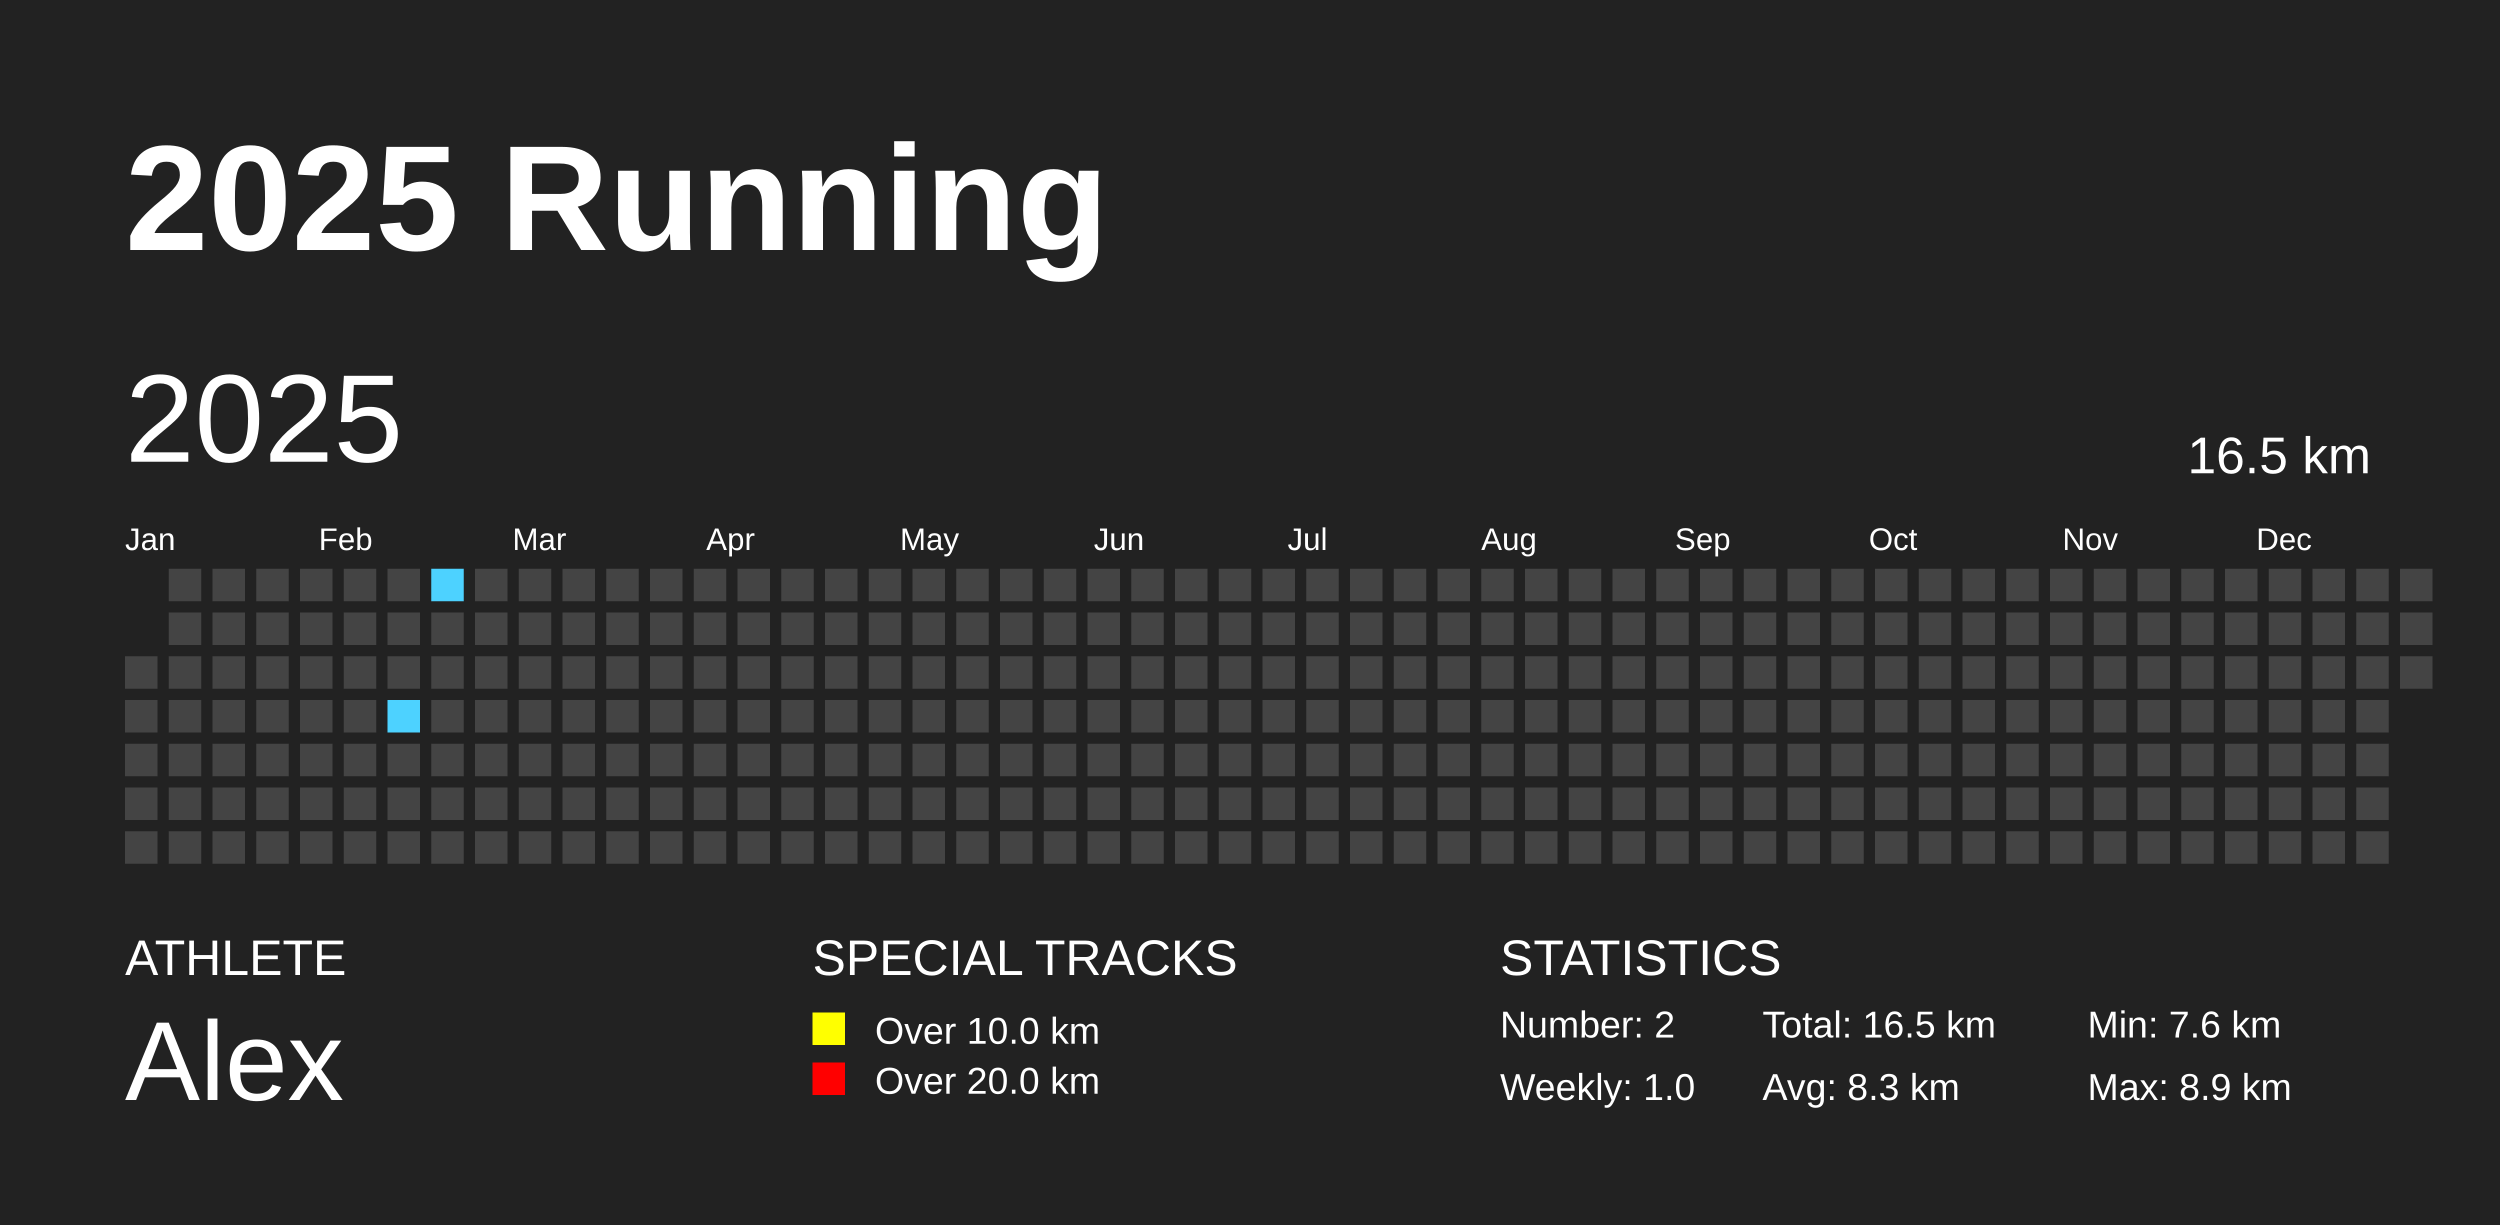
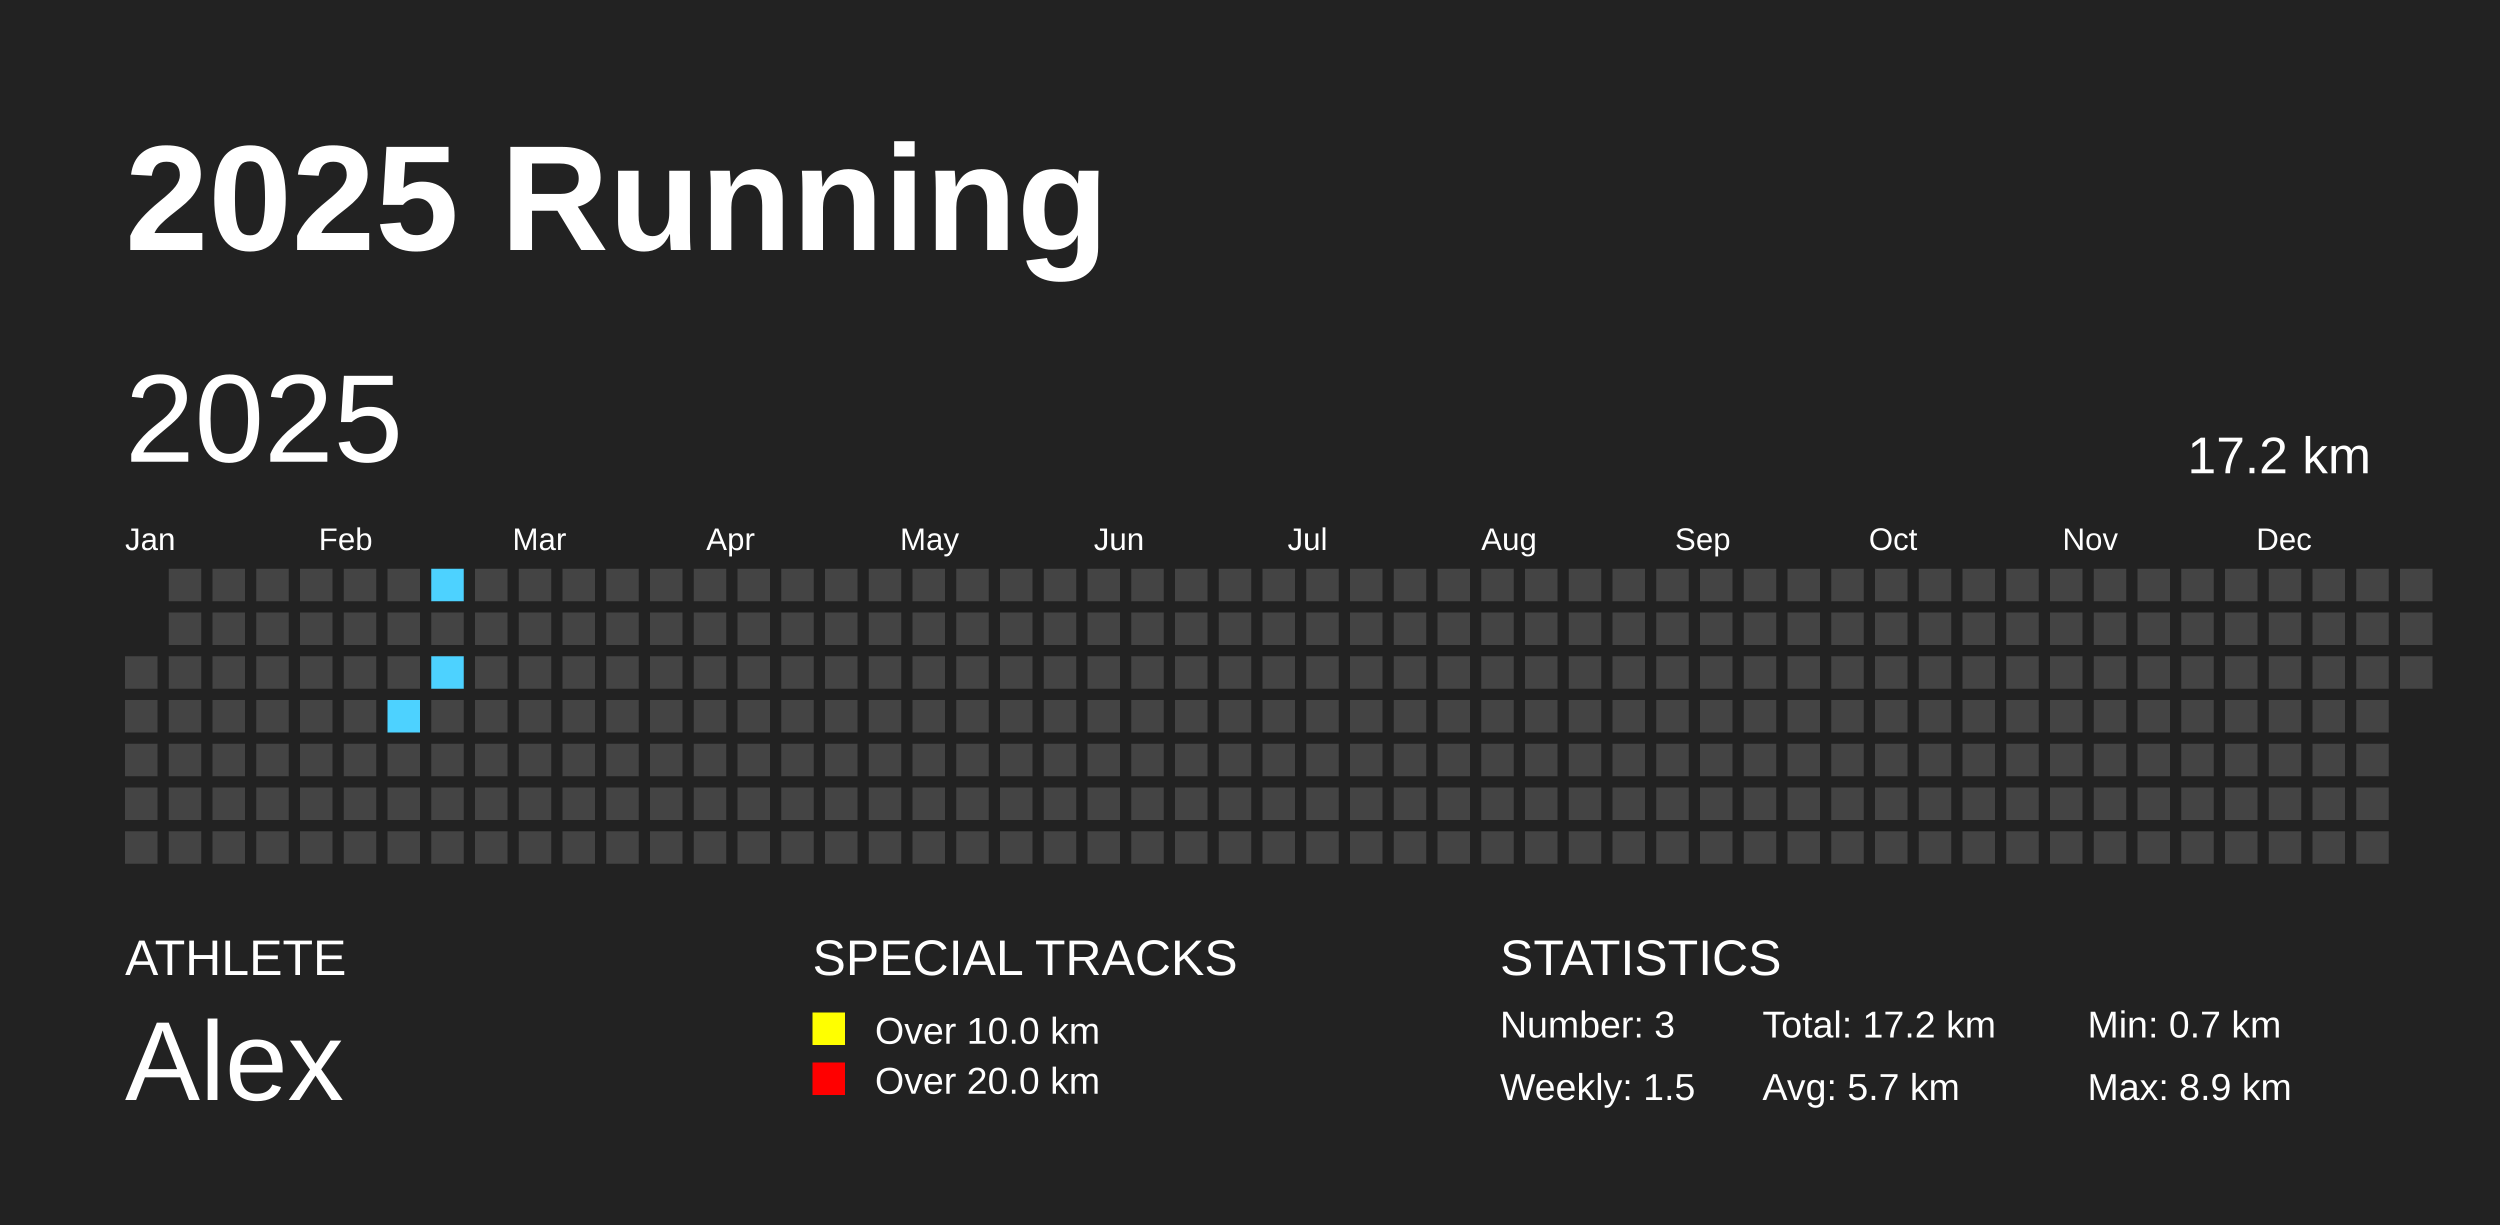
<svg xmlns="http://www.w3.org/2000/svg" baseProfile="full" height="98mm" version="1.1" viewBox="0,0,200,98" width="200mm">
  <defs />
  <rect fill="#222222" height="98" width="200" x="0" y="0" />
  <text fill="#FFFFFF" style="font-size:12px; font-family:Arial; font-weight:bold;" x="10" y="20">2025 Running</text>
  <text fill="#FFFFFF" style="font-size:4px; font-family:Arial" x="10" y="78">ATHLETE</text>
  <text fill="#FFFFFF" style="font-size:9px; font-family:Arial" x="10" y="88">Alex</text>
  <text fill="#FFFFFF" style="font-size:4px; font-family:Arial" x="65" y="78">SPECIAL TRACKS</text>
  <rect fill="yellow" height="2.6" width="2.6" x="65" y="81" />
  <text fill="#FFFFFF" style="font-size:3px; font-family:Arial" x="70" y="83.5">Over 10.0 km</text>
  <rect fill="red" height="2.6" width="2.6" x="65" y="85" />
  <text fill="#FFFFFF" style="font-size:3px; font-family:Arial" x="70" y="87.5">Over 20.0 km</text>
  <text fill="#FFFFFF" style="font-size:4px; font-family:Arial" x="120" y="78">STATISTICS</text>
-   <text fill="#FFFFFF" style="font-size:3px; font-family:Arial" x="120" y="83">Number: 2</text>
-   <text fill="#FFFFFF" style="font-size:3px; font-family:Arial" x="120" y="88">Weekly: 1.0</text>
-   <text fill="#FFFFFF" style="font-size:3px; font-family:Arial" x="141" y="83">Total: 16.5 km</text>
-   <text fill="#FFFFFF" style="font-size:3px; font-family:Arial" x="141" y="88">Avg: 8.3 km</text>
-   <text fill="#FFFFFF" style="font-size:3px; font-family:Arial" x="167" y="83">Min: 7.6 km</text>
+   <text fill="#FFFFFF" style="font-size:3px; font-family:Arial" x="120" y="83">Number: 3</text>
+   <text fill="#FFFFFF" style="font-size:3px; font-family:Arial" x="120" y="88">Weekly: 1.5</text>
+   <text fill="#FFFFFF" style="font-size:3px; font-family:Arial" x="141" y="83">Total: 17.2 km</text>
+   <text fill="#FFFFFF" style="font-size:3px; font-family:Arial" x="141" y="88">Avg: 5.7 km</text>
+   <text fill="#FFFFFF" style="font-size:3px; font-family:Arial" x="167" y="83">Min: 0.7 km</text>
  <text fill="#FFFFFF" style="font-size:3px; font-family:Arial" x="167" y="88">Max: 8.9 km</text>
  <text dominant-baseline="hanging" fill="#FFFFFF" style="font-size:10.0px; font-family:Arial;" x="10" y="30">2025</text>
-   <text dominant-baseline="hanging" fill="#FFFFFF" style="font-size:4.125px; font-family:Arial;" x="175" y="35">16.5 km</text>
+   <text dominant-baseline="hanging" fill="#FFFFFF" style="font-size:4.125px; font-family:Arial;" x="175" y="35">17.2 km</text>
  <text fill="#FFFFFF" style="font-size:2.5px; font-family:Arial" x="10.0" y="44">Jan</text>
  <text fill="#FFFFFF" style="font-size:2.5px; font-family:Arial" x="25.5" y="44">Feb</text>
  <text fill="#FFFFFF" style="font-size:2.5px; font-family:Arial" x="41.0" y="44">Mar</text>
  <text fill="#FFFFFF" style="font-size:2.5px; font-family:Arial" x="56.5" y="44">Apr</text>
  <text fill="#FFFFFF" style="font-size:2.5px; font-family:Arial" x="72.0" y="44">May</text>
  <text fill="#FFFFFF" style="font-size:2.5px; font-family:Arial" x="87.5" y="44">Jun</text>
  <text fill="#FFFFFF" style="font-size:2.5px; font-family:Arial" x="103.0" y="44">Jul</text>
  <text fill="#FFFFFF" style="font-size:2.5px; font-family:Arial" x="118.5" y="44">Aug</text>
  <text fill="#FFFFFF" style="font-size:2.5px; font-family:Arial" x="134.0" y="44">Sep</text>
  <text fill="#FFFFFF" style="font-size:2.5px; font-family:Arial" x="149.5" y="44">Oct</text>
  <text fill="#FFFFFF" style="font-size:2.5px; font-family:Arial" x="165.0" y="44">Nov</text>
  <text fill="#FFFFFF" style="font-size:2.5px; font-family:Arial" x="180.5" y="44">Dec</text>
  <rect fill="#444444" height="2.6" width="2.6" x="10.0" y="52.5" />
  <rect fill="#444444" height="2.6" width="2.6" x="10.0" y="56.0" />
  <rect fill="#444444" height="2.6" width="2.6" x="10.0" y="59.5" />
  <rect fill="#444444" height="2.6" width="2.6" x="10.0" y="63.0" />
  <rect fill="#444444" height="2.6" width="2.6" x="10.0" y="66.5" />
  <rect fill="#444444" height="2.6" width="2.6" x="13.5" y="45.5" />
  <rect fill="#444444" height="2.6" width="2.6" x="13.5" y="49.0" />
  <rect fill="#444444" height="2.6" width="2.6" x="13.5" y="52.5" />
  <rect fill="#444444" height="2.6" width="2.6" x="13.5" y="56.0" />
  <rect fill="#444444" height="2.6" width="2.6" x="13.5" y="59.5" />
  <rect fill="#444444" height="2.6" width="2.6" x="13.5" y="63.0" />
  <rect fill="#444444" height="2.6" width="2.6" x="13.5" y="66.5" />
  <rect fill="#444444" height="2.6" width="2.6" x="17.0" y="45.5" />
  <rect fill="#444444" height="2.6" width="2.6" x="17.0" y="49.0" />
  <rect fill="#444444" height="2.6" width="2.6" x="17.0" y="52.5" />
  <rect fill="#444444" height="2.6" width="2.6" x="17.0" y="56.0" />
  <rect fill="#444444" height="2.6" width="2.6" x="17.0" y="59.5" />
  <rect fill="#444444" height="2.6" width="2.6" x="17.0" y="63.0" />
  <rect fill="#444444" height="2.6" width="2.6" x="17.0" y="66.5" />
  <rect fill="#444444" height="2.6" width="2.6" x="20.5" y="45.5" />
  <rect fill="#444444" height="2.6" width="2.6" x="20.5" y="49.0" />
  <rect fill="#444444" height="2.6" width="2.6" x="20.5" y="52.5" />
  <rect fill="#444444" height="2.6" width="2.6" x="20.5" y="56.0" />
  <rect fill="#444444" height="2.6" width="2.6" x="20.5" y="59.5" />
  <rect fill="#444444" height="2.6" width="2.6" x="20.5" y="63.0" />
  <rect fill="#444444" height="2.6" width="2.6" x="20.5" y="66.5" />
  <rect fill="#444444" height="2.6" width="2.6" x="24.0" y="45.5" />
  <rect fill="#444444" height="2.6" width="2.6" x="24.0" y="49.0" />
  <rect fill="#444444" height="2.6" width="2.6" x="24.0" y="52.5" />
  <rect fill="#444444" height="2.6" width="2.6" x="24.0" y="56.0" />
  <rect fill="#444444" height="2.6" width="2.6" x="24.0" y="59.5" />
  <rect fill="#444444" height="2.6" width="2.6" x="24.0" y="63.0" />
  <rect fill="#444444" height="2.6" width="2.6" x="24.0" y="66.5" />
  <rect fill="#444444" height="2.6" width="2.6" x="27.5" y="45.5" />
  <rect fill="#444444" height="2.6" width="2.6" x="27.5" y="49.0" />
  <rect fill="#444444" height="2.6" width="2.6" x="27.5" y="52.5" />
  <rect fill="#444444" height="2.6" width="2.6" x="27.5" y="56.0" />
  <rect fill="#444444" height="2.6" width="2.6" x="27.5" y="59.5" />
  <rect fill="#444444" height="2.6" width="2.6" x="27.5" y="63.0" />
  <rect fill="#444444" height="2.6" width="2.6" x="27.5" y="66.5" />
  <rect fill="#444444" height="2.6" width="2.6" x="31.0" y="45.5" />
  <rect fill="#444444" height="2.6" width="2.6" x="31.0" y="49.0" />
  <rect fill="#444444" height="2.6" width="2.6" x="31.0" y="52.5" />
  <rect fill="#4DD2FF" height="2.6" width="2.6" x="31.0" y="56.0" />
  <rect fill="#444444" height="2.6" width="2.6" x="31.0" y="59.5" />
  <rect fill="#444444" height="2.6" width="2.6" x="31.0" y="63.0" />
  <rect fill="#444444" height="2.6" width="2.6" x="31.0" y="66.5" />
  <rect fill="#4DD2FF" height="2.6" width="2.6" x="34.5" y="45.5" />
  <rect fill="#444444" height="2.6" width="2.6" x="34.5" y="49.0" />
-   <rect fill="#444444" height="2.6" width="2.6" x="34.5" y="52.5" />
+   <rect fill="#4DD2FF" height="2.6" width="2.6" x="34.5" y="52.5" />
  <rect fill="#444444" height="2.6" width="2.6" x="34.5" y="56.0" />
  <rect fill="#444444" height="2.6" width="2.6" x="34.5" y="59.5" />
  <rect fill="#444444" height="2.6" width="2.6" x="34.5" y="63.0" />
  <rect fill="#444444" height="2.6" width="2.6" x="34.5" y="66.5" />
  <rect fill="#444444" height="2.6" width="2.6" x="38.0" y="45.5" />
  <rect fill="#444444" height="2.6" width="2.6" x="38.0" y="49.0" />
  <rect fill="#444444" height="2.6" width="2.6" x="38.0" y="52.5" />
  <rect fill="#444444" height="2.6" width="2.6" x="38.0" y="56.0" />
  <rect fill="#444444" height="2.6" width="2.6" x="38.0" y="59.5" />
  <rect fill="#444444" height="2.6" width="2.6" x="38.0" y="63.0" />
  <rect fill="#444444" height="2.6" width="2.6" x="38.0" y="66.5" />
  <rect fill="#444444" height="2.6" width="2.6" x="41.5" y="45.5" />
  <rect fill="#444444" height="2.6" width="2.6" x="41.5" y="49.0" />
  <rect fill="#444444" height="2.6" width="2.6" x="41.5" y="52.5" />
  <rect fill="#444444" height="2.6" width="2.6" x="41.5" y="56.0" />
  <rect fill="#444444" height="2.6" width="2.6" x="41.5" y="59.5" />
  <rect fill="#444444" height="2.6" width="2.6" x="41.5" y="63.0" />
  <rect fill="#444444" height="2.6" width="2.6" x="41.5" y="66.5" />
  <rect fill="#444444" height="2.6" width="2.6" x="45.0" y="45.5" />
  <rect fill="#444444" height="2.6" width="2.6" x="45.0" y="49.0" />
  <rect fill="#444444" height="2.6" width="2.6" x="45.0" y="52.5" />
  <rect fill="#444444" height="2.6" width="2.6" x="45.0" y="56.0" />
  <rect fill="#444444" height="2.6" width="2.6" x="45.0" y="59.5" />
  <rect fill="#444444" height="2.6" width="2.6" x="45.0" y="63.0" />
  <rect fill="#444444" height="2.6" width="2.6" x="45.0" y="66.5" />
  <rect fill="#444444" height="2.6" width="2.6" x="48.5" y="45.5" />
  <rect fill="#444444" height="2.6" width="2.6" x="48.5" y="49.0" />
  <rect fill="#444444" height="2.6" width="2.6" x="48.5" y="52.5" />
  <rect fill="#444444" height="2.6" width="2.6" x="48.5" y="56.0" />
  <rect fill="#444444" height="2.6" width="2.6" x="48.5" y="59.5" />
  <rect fill="#444444" height="2.6" width="2.6" x="48.5" y="63.0" />
  <rect fill="#444444" height="2.6" width="2.6" x="48.5" y="66.5" />
  <rect fill="#444444" height="2.6" width="2.6" x="52.0" y="45.5" />
  <rect fill="#444444" height="2.6" width="2.6" x="52.0" y="49.0" />
  <rect fill="#444444" height="2.6" width="2.6" x="52.0" y="52.5" />
  <rect fill="#444444" height="2.6" width="2.6" x="52.0" y="56.0" />
  <rect fill="#444444" height="2.6" width="2.6" x="52.0" y="59.5" />
  <rect fill="#444444" height="2.6" width="2.6" x="52.0" y="63.0" />
  <rect fill="#444444" height="2.6" width="2.6" x="52.0" y="66.5" />
  <rect fill="#444444" height="2.6" width="2.6" x="55.5" y="45.5" />
  <rect fill="#444444" height="2.6" width="2.6" x="55.5" y="49.0" />
  <rect fill="#444444" height="2.6" width="2.6" x="55.5" y="52.5" />
  <rect fill="#444444" height="2.6" width="2.6" x="55.5" y="56.0" />
  <rect fill="#444444" height="2.6" width="2.6" x="55.5" y="59.5" />
  <rect fill="#444444" height="2.6" width="2.6" x="55.5" y="63.0" />
  <rect fill="#444444" height="2.6" width="2.6" x="55.5" y="66.5" />
  <rect fill="#444444" height="2.6" width="2.6" x="59.0" y="45.5" />
  <rect fill="#444444" height="2.6" width="2.6" x="59.0" y="49.0" />
  <rect fill="#444444" height="2.6" width="2.6" x="59.0" y="52.5" />
  <rect fill="#444444" height="2.6" width="2.6" x="59.0" y="56.0" />
  <rect fill="#444444" height="2.6" width="2.6" x="59.0" y="59.5" />
  <rect fill="#444444" height="2.6" width="2.6" x="59.0" y="63.0" />
  <rect fill="#444444" height="2.6" width="2.6" x="59.0" y="66.5" />
  <rect fill="#444444" height="2.6" width="2.6" x="62.5" y="45.5" />
  <rect fill="#444444" height="2.6" width="2.6" x="62.5" y="49.0" />
  <rect fill="#444444" height="2.6" width="2.6" x="62.5" y="52.5" />
  <rect fill="#444444" height="2.6" width="2.6" x="62.5" y="56.0" />
  <rect fill="#444444" height="2.6" width="2.6" x="62.5" y="59.5" />
  <rect fill="#444444" height="2.6" width="2.6" x="62.5" y="63.0" />
  <rect fill="#444444" height="2.6" width="2.6" x="62.5" y="66.5" />
  <rect fill="#444444" height="2.6" width="2.6" x="66.0" y="45.5" />
  <rect fill="#444444" height="2.6" width="2.6" x="66.0" y="49.0" />
  <rect fill="#444444" height="2.6" width="2.6" x="66.0" y="52.5" />
  <rect fill="#444444" height="2.6" width="2.6" x="66.0" y="56.0" />
  <rect fill="#444444" height="2.6" width="2.6" x="66.0" y="59.5" />
  <rect fill="#444444" height="2.6" width="2.6" x="66.0" y="63.0" />
  <rect fill="#444444" height="2.6" width="2.6" x="66.0" y="66.5" />
  <rect fill="#444444" height="2.6" width="2.6" x="69.5" y="45.5" />
  <rect fill="#444444" height="2.6" width="2.6" x="69.5" y="49.0" />
  <rect fill="#444444" height="2.6" width="2.6" x="69.5" y="52.5" />
  <rect fill="#444444" height="2.6" width="2.6" x="69.5" y="56.0" />
  <rect fill="#444444" height="2.6" width="2.6" x="69.5" y="59.5" />
  <rect fill="#444444" height="2.6" width="2.6" x="69.5" y="63.0" />
  <rect fill="#444444" height="2.6" width="2.6" x="69.5" y="66.5" />
  <rect fill="#444444" height="2.6" width="2.6" x="73.0" y="45.5" />
  <rect fill="#444444" height="2.6" width="2.6" x="73.0" y="49.0" />
  <rect fill="#444444" height="2.6" width="2.6" x="73.0" y="52.5" />
  <rect fill="#444444" height="2.6" width="2.6" x="73.0" y="56.0" />
  <rect fill="#444444" height="2.6" width="2.6" x="73.0" y="59.5" />
  <rect fill="#444444" height="2.6" width="2.6" x="73.0" y="63.0" />
  <rect fill="#444444" height="2.6" width="2.6" x="73.0" y="66.5" />
  <rect fill="#444444" height="2.6" width="2.6" x="76.5" y="45.5" />
  <rect fill="#444444" height="2.6" width="2.6" x="76.5" y="49.0" />
  <rect fill="#444444" height="2.6" width="2.6" x="76.5" y="52.5" />
  <rect fill="#444444" height="2.6" width="2.6" x="76.5" y="56.0" />
  <rect fill="#444444" height="2.6" width="2.6" x="76.5" y="59.5" />
  <rect fill="#444444" height="2.6" width="2.6" x="76.5" y="63.0" />
  <rect fill="#444444" height="2.6" width="2.6" x="76.5" y="66.5" />
  <rect fill="#444444" height="2.6" width="2.6" x="80.0" y="45.5" />
  <rect fill="#444444" height="2.6" width="2.6" x="80.0" y="49.0" />
  <rect fill="#444444" height="2.6" width="2.6" x="80.0" y="52.5" />
  <rect fill="#444444" height="2.6" width="2.6" x="80.0" y="56.0" />
  <rect fill="#444444" height="2.6" width="2.6" x="80.0" y="59.5" />
  <rect fill="#444444" height="2.6" width="2.6" x="80.0" y="63.0" />
  <rect fill="#444444" height="2.6" width="2.6" x="80.0" y="66.5" />
  <rect fill="#444444" height="2.6" width="2.6" x="83.5" y="45.5" />
  <rect fill="#444444" height="2.6" width="2.6" x="83.5" y="49.0" />
  <rect fill="#444444" height="2.6" width="2.6" x="83.5" y="52.5" />
  <rect fill="#444444" height="2.6" width="2.6" x="83.5" y="56.0" />
  <rect fill="#444444" height="2.6" width="2.6" x="83.5" y="59.5" />
  <rect fill="#444444" height="2.6" width="2.6" x="83.5" y="63.0" />
  <rect fill="#444444" height="2.6" width="2.6" x="83.5" y="66.5" />
  <rect fill="#444444" height="2.6" width="2.6" x="87.0" y="45.5" />
  <rect fill="#444444" height="2.6" width="2.6" x="87.0" y="49.0" />
  <rect fill="#444444" height="2.6" width="2.6" x="87.0" y="52.5" />
  <rect fill="#444444" height="2.6" width="2.6" x="87.0" y="56.0" />
  <rect fill="#444444" height="2.6" width="2.6" x="87.0" y="59.5" />
  <rect fill="#444444" height="2.6" width="2.6" x="87.0" y="63.0" />
  <rect fill="#444444" height="2.6" width="2.6" x="87.0" y="66.5" />
  <rect fill="#444444" height="2.6" width="2.6" x="90.5" y="45.5" />
  <rect fill="#444444" height="2.6" width="2.6" x="90.5" y="49.0" />
  <rect fill="#444444" height="2.6" width="2.6" x="90.5" y="52.5" />
  <rect fill="#444444" height="2.6" width="2.6" x="90.5" y="56.0" />
  <rect fill="#444444" height="2.6" width="2.6" x="90.5" y="59.5" />
  <rect fill="#444444" height="2.6" width="2.6" x="90.5" y="63.0" />
  <rect fill="#444444" height="2.6" width="2.6" x="90.5" y="66.5" />
  <rect fill="#444444" height="2.6" width="2.6" x="94.0" y="45.5" />
  <rect fill="#444444" height="2.6" width="2.6" x="94.0" y="49.0" />
  <rect fill="#444444" height="2.6" width="2.6" x="94.0" y="52.5" />
  <rect fill="#444444" height="2.6" width="2.6" x="94.0" y="56.0" />
  <rect fill="#444444" height="2.6" width="2.6" x="94.0" y="59.5" />
  <rect fill="#444444" height="2.6" width="2.6" x="94.0" y="63.0" />
  <rect fill="#444444" height="2.6" width="2.6" x="94.0" y="66.5" />
  <rect fill="#444444" height="2.6" width="2.6" x="97.5" y="45.5" />
  <rect fill="#444444" height="2.6" width="2.6" x="97.5" y="49.0" />
  <rect fill="#444444" height="2.6" width="2.6" x="97.5" y="52.5" />
  <rect fill="#444444" height="2.6" width="2.6" x="97.5" y="56.0" />
  <rect fill="#444444" height="2.6" width="2.6" x="97.5" y="59.5" />
  <rect fill="#444444" height="2.6" width="2.6" x="97.5" y="63.0" />
  <rect fill="#444444" height="2.6" width="2.6" x="97.5" y="66.5" />
  <rect fill="#444444" height="2.6" width="2.6" x="101.0" y="45.5" />
  <rect fill="#444444" height="2.6" width="2.6" x="101.0" y="49.0" />
  <rect fill="#444444" height="2.6" width="2.6" x="101.0" y="52.5" />
  <rect fill="#444444" height="2.6" width="2.6" x="101.0" y="56.0" />
  <rect fill="#444444" height="2.6" width="2.6" x="101.0" y="59.5" />
  <rect fill="#444444" height="2.6" width="2.6" x="101.0" y="63.0" />
  <rect fill="#444444" height="2.6" width="2.6" x="101.0" y="66.5" />
  <rect fill="#444444" height="2.6" width="2.6" x="104.5" y="45.5" />
  <rect fill="#444444" height="2.6" width="2.6" x="104.5" y="49.0" />
  <rect fill="#444444" height="2.6" width="2.6" x="104.5" y="52.5" />
  <rect fill="#444444" height="2.6" width="2.6" x="104.5" y="56.0" />
  <rect fill="#444444" height="2.6" width="2.6" x="104.5" y="59.5" />
  <rect fill="#444444" height="2.6" width="2.6" x="104.5" y="63.0" />
  <rect fill="#444444" height="2.6" width="2.6" x="104.5" y="66.5" />
  <rect fill="#444444" height="2.6" width="2.6" x="108.0" y="45.5" />
  <rect fill="#444444" height="2.6" width="2.6" x="108.0" y="49.0" />
  <rect fill="#444444" height="2.6" width="2.6" x="108.0" y="52.5" />
  <rect fill="#444444" height="2.6" width="2.6" x="108.0" y="56.0" />
  <rect fill="#444444" height="2.6" width="2.6" x="108.0" y="59.5" />
  <rect fill="#444444" height="2.6" width="2.6" x="108.0" y="63.0" />
  <rect fill="#444444" height="2.6" width="2.6" x="108.0" y="66.5" />
  <rect fill="#444444" height="2.6" width="2.6" x="111.5" y="45.5" />
  <rect fill="#444444" height="2.6" width="2.6" x="111.5" y="49.0" />
  <rect fill="#444444" height="2.6" width="2.6" x="111.5" y="52.5" />
  <rect fill="#444444" height="2.6" width="2.6" x="111.5" y="56.0" />
  <rect fill="#444444" height="2.6" width="2.6" x="111.5" y="59.5" />
  <rect fill="#444444" height="2.6" width="2.6" x="111.5" y="63.0" />
  <rect fill="#444444" height="2.6" width="2.6" x="111.5" y="66.5" />
  <rect fill="#444444" height="2.6" width="2.6" x="115.0" y="45.5" />
  <rect fill="#444444" height="2.6" width="2.6" x="115.0" y="49.0" />
  <rect fill="#444444" height="2.6" width="2.6" x="115.0" y="52.5" />
  <rect fill="#444444" height="2.6" width="2.6" x="115.0" y="56.0" />
  <rect fill="#444444" height="2.6" width="2.6" x="115.0" y="59.5" />
  <rect fill="#444444" height="2.6" width="2.6" x="115.0" y="63.0" />
  <rect fill="#444444" height="2.6" width="2.6" x="115.0" y="66.5" />
  <rect fill="#444444" height="2.6" width="2.6" x="118.5" y="45.5" />
  <rect fill="#444444" height="2.6" width="2.6" x="118.5" y="49.0" />
  <rect fill="#444444" height="2.6" width="2.6" x="118.5" y="52.5" />
  <rect fill="#444444" height="2.6" width="2.6" x="118.5" y="56.0" />
  <rect fill="#444444" height="2.6" width="2.6" x="118.5" y="59.5" />
  <rect fill="#444444" height="2.6" width="2.6" x="118.5" y="63.0" />
  <rect fill="#444444" height="2.6" width="2.6" x="118.5" y="66.5" />
  <rect fill="#444444" height="2.6" width="2.6" x="122.0" y="45.5" />
  <rect fill="#444444" height="2.6" width="2.6" x="122.0" y="49.0" />
  <rect fill="#444444" height="2.6" width="2.6" x="122.0" y="52.5" />
  <rect fill="#444444" height="2.6" width="2.6" x="122.0" y="56.0" />
  <rect fill="#444444" height="2.6" width="2.6" x="122.0" y="59.5" />
  <rect fill="#444444" height="2.6" width="2.6" x="122.0" y="63.0" />
  <rect fill="#444444" height="2.6" width="2.6" x="122.0" y="66.5" />
  <rect fill="#444444" height="2.6" width="2.6" x="125.5" y="45.5" />
  <rect fill="#444444" height="2.6" width="2.6" x="125.5" y="49.0" />
  <rect fill="#444444" height="2.6" width="2.6" x="125.5" y="52.5" />
  <rect fill="#444444" height="2.6" width="2.6" x="125.5" y="56.0" />
  <rect fill="#444444" height="2.6" width="2.6" x="125.5" y="59.5" />
  <rect fill="#444444" height="2.6" width="2.6" x="125.5" y="63.0" />
  <rect fill="#444444" height="2.6" width="2.6" x="125.5" y="66.5" />
  <rect fill="#444444" height="2.6" width="2.6" x="129.0" y="45.5" />
  <rect fill="#444444" height="2.6" width="2.6" x="129.0" y="49.0" />
  <rect fill="#444444" height="2.6" width="2.6" x="129.0" y="52.5" />
  <rect fill="#444444" height="2.6" width="2.6" x="129.0" y="56.0" />
  <rect fill="#444444" height="2.6" width="2.6" x="129.0" y="59.5" />
  <rect fill="#444444" height="2.6" width="2.6" x="129.0" y="63.0" />
  <rect fill="#444444" height="2.6" width="2.6" x="129.0" y="66.5" />
  <rect fill="#444444" height="2.6" width="2.6" x="132.5" y="45.5" />
  <rect fill="#444444" height="2.6" width="2.6" x="132.5" y="49.0" />
  <rect fill="#444444" height="2.6" width="2.6" x="132.5" y="52.5" />
  <rect fill="#444444" height="2.6" width="2.6" x="132.5" y="56.0" />
  <rect fill="#444444" height="2.6" width="2.6" x="132.5" y="59.5" />
  <rect fill="#444444" height="2.6" width="2.6" x="132.5" y="63.0" />
  <rect fill="#444444" height="2.6" width="2.6" x="132.5" y="66.5" />
  <rect fill="#444444" height="2.6" width="2.6" x="136.0" y="45.5" />
  <rect fill="#444444" height="2.6" width="2.6" x="136.0" y="49.0" />
  <rect fill="#444444" height="2.6" width="2.6" x="136.0" y="52.5" />
  <rect fill="#444444" height="2.6" width="2.6" x="136.0" y="56.0" />
  <rect fill="#444444" height="2.6" width="2.6" x="136.0" y="59.5" />
  <rect fill="#444444" height="2.6" width="2.6" x="136.0" y="63.0" />
  <rect fill="#444444" height="2.6" width="2.6" x="136.0" y="66.5" />
  <rect fill="#444444" height="2.6" width="2.6" x="139.5" y="45.5" />
  <rect fill="#444444" height="2.6" width="2.6" x="139.5" y="49.0" />
  <rect fill="#444444" height="2.6" width="2.6" x="139.5" y="52.5" />
  <rect fill="#444444" height="2.6" width="2.6" x="139.5" y="56.0" />
  <rect fill="#444444" height="2.6" width="2.6" x="139.5" y="59.5" />
  <rect fill="#444444" height="2.6" width="2.6" x="139.5" y="63.0" />
  <rect fill="#444444" height="2.6" width="2.6" x="139.5" y="66.5" />
  <rect fill="#444444" height="2.6" width="2.6" x="143.0" y="45.5" />
  <rect fill="#444444" height="2.6" width="2.6" x="143.0" y="49.0" />
  <rect fill="#444444" height="2.6" width="2.6" x="143.0" y="52.5" />
  <rect fill="#444444" height="2.6" width="2.6" x="143.0" y="56.0" />
  <rect fill="#444444" height="2.6" width="2.6" x="143.0" y="59.5" />
  <rect fill="#444444" height="2.6" width="2.6" x="143.0" y="63.0" />
  <rect fill="#444444" height="2.6" width="2.6" x="143.0" y="66.5" />
  <rect fill="#444444" height="2.6" width="2.6" x="146.5" y="45.5" />
  <rect fill="#444444" height="2.6" width="2.6" x="146.5" y="49.0" />
  <rect fill="#444444" height="2.6" width="2.6" x="146.5" y="52.5" />
  <rect fill="#444444" height="2.6" width="2.6" x="146.5" y="56.0" />
  <rect fill="#444444" height="2.6" width="2.6" x="146.5" y="59.5" />
  <rect fill="#444444" height="2.6" width="2.6" x="146.5" y="63.0" />
  <rect fill="#444444" height="2.6" width="2.6" x="146.5" y="66.5" />
  <rect fill="#444444" height="2.6" width="2.6" x="150.0" y="45.5" />
  <rect fill="#444444" height="2.6" width="2.6" x="150.0" y="49.0" />
  <rect fill="#444444" height="2.6" width="2.6" x="150.0" y="52.5" />
  <rect fill="#444444" height="2.6" width="2.6" x="150.0" y="56.0" />
  <rect fill="#444444" height="2.6" width="2.6" x="150.0" y="59.5" />
  <rect fill="#444444" height="2.6" width="2.6" x="150.0" y="63.0" />
  <rect fill="#444444" height="2.6" width="2.6" x="150.0" y="66.5" />
  <rect fill="#444444" height="2.6" width="2.6" x="153.5" y="45.5" />
  <rect fill="#444444" height="2.6" width="2.6" x="153.5" y="49.0" />
  <rect fill="#444444" height="2.6" width="2.6" x="153.5" y="52.5" />
  <rect fill="#444444" height="2.6" width="2.6" x="153.5" y="56.0" />
  <rect fill="#444444" height="2.6" width="2.6" x="153.5" y="59.5" />
  <rect fill="#444444" height="2.6" width="2.6" x="153.5" y="63.0" />
  <rect fill="#444444" height="2.6" width="2.6" x="153.5" y="66.5" />
  <rect fill="#444444" height="2.6" width="2.6" x="157.0" y="45.5" />
  <rect fill="#444444" height="2.6" width="2.6" x="157.0" y="49.0" />
  <rect fill="#444444" height="2.6" width="2.6" x="157.0" y="52.5" />
  <rect fill="#444444" height="2.6" width="2.6" x="157.0" y="56.0" />
  <rect fill="#444444" height="2.6" width="2.6" x="157.0" y="59.5" />
  <rect fill="#444444" height="2.6" width="2.6" x="157.0" y="63.0" />
  <rect fill="#444444" height="2.6" width="2.6" x="157.0" y="66.5" />
  <rect fill="#444444" height="2.6" width="2.6" x="160.5" y="45.5" />
  <rect fill="#444444" height="2.6" width="2.6" x="160.5" y="49.0" />
  <rect fill="#444444" height="2.6" width="2.6" x="160.5" y="52.5" />
  <rect fill="#444444" height="2.6" width="2.6" x="160.5" y="56.0" />
  <rect fill="#444444" height="2.6" width="2.6" x="160.5" y="59.5" />
  <rect fill="#444444" height="2.6" width="2.6" x="160.5" y="63.0" />
  <rect fill="#444444" height="2.6" width="2.6" x="160.5" y="66.5" />
  <rect fill="#444444" height="2.6" width="2.6" x="164.0" y="45.5" />
  <rect fill="#444444" height="2.6" width="2.6" x="164.0" y="49.0" />
  <rect fill="#444444" height="2.6" width="2.6" x="164.0" y="52.5" />
  <rect fill="#444444" height="2.6" width="2.6" x="164.0" y="56.0" />
  <rect fill="#444444" height="2.6" width="2.6" x="164.0" y="59.5" />
  <rect fill="#444444" height="2.6" width="2.6" x="164.0" y="63.0" />
  <rect fill="#444444" height="2.6" width="2.6" x="164.0" y="66.5" />
  <rect fill="#444444" height="2.6" width="2.6" x="167.5" y="45.5" />
  <rect fill="#444444" height="2.6" width="2.6" x="167.5" y="49.0" />
  <rect fill="#444444" height="2.6" width="2.6" x="167.5" y="52.5" />
  <rect fill="#444444" height="2.6" width="2.6" x="167.5" y="56.0" />
  <rect fill="#444444" height="2.6" width="2.6" x="167.5" y="59.5" />
  <rect fill="#444444" height="2.6" width="2.6" x="167.5" y="63.0" />
  <rect fill="#444444" height="2.6" width="2.6" x="167.5" y="66.5" />
  <rect fill="#444444" height="2.6" width="2.6" x="171.0" y="45.5" />
  <rect fill="#444444" height="2.6" width="2.6" x="171.0" y="49.0" />
  <rect fill="#444444" height="2.6" width="2.6" x="171.0" y="52.5" />
  <rect fill="#444444" height="2.6" width="2.6" x="171.0" y="56.0" />
  <rect fill="#444444" height="2.6" width="2.6" x="171.0" y="59.5" />
  <rect fill="#444444" height="2.6" width="2.6" x="171.0" y="63.0" />
  <rect fill="#444444" height="2.6" width="2.6" x="171.0" y="66.5" />
  <rect fill="#444444" height="2.6" width="2.6" x="174.5" y="45.5" />
  <rect fill="#444444" height="2.6" width="2.6" x="174.5" y="49.0" />
  <rect fill="#444444" height="2.6" width="2.6" x="174.5" y="52.5" />
  <rect fill="#444444" height="2.6" width="2.6" x="174.5" y="56.0" />
  <rect fill="#444444" height="2.6" width="2.6" x="174.5" y="59.5" />
  <rect fill="#444444" height="2.6" width="2.6" x="174.5" y="63.0" />
  <rect fill="#444444" height="2.6" width="2.6" x="174.5" y="66.5" />
  <rect fill="#444444" height="2.6" width="2.6" x="178.0" y="45.5" />
  <rect fill="#444444" height="2.6" width="2.6" x="178.0" y="49.0" />
  <rect fill="#444444" height="2.6" width="2.6" x="178.0" y="52.5" />
  <rect fill="#444444" height="2.6" width="2.6" x="178.0" y="56.0" />
  <rect fill="#444444" height="2.6" width="2.6" x="178.0" y="59.5" />
  <rect fill="#444444" height="2.6" width="2.6" x="178.0" y="63.0" />
  <rect fill="#444444" height="2.6" width="2.6" x="178.0" y="66.5" />
  <rect fill="#444444" height="2.6" width="2.6" x="181.5" y="45.5" />
  <rect fill="#444444" height="2.6" width="2.6" x="181.5" y="49.0" />
  <rect fill="#444444" height="2.6" width="2.6" x="181.5" y="52.5" />
  <rect fill="#444444" height="2.6" width="2.6" x="181.5" y="56.0" />
  <rect fill="#444444" height="2.6" width="2.6" x="181.5" y="59.5" />
  <rect fill="#444444" height="2.6" width="2.6" x="181.5" y="63.0" />
  <rect fill="#444444" height="2.6" width="2.6" x="181.5" y="66.5" />
  <rect fill="#444444" height="2.6" width="2.6" x="185.0" y="45.5" />
  <rect fill="#444444" height="2.6" width="2.6" x="185.0" y="49.0" />
  <rect fill="#444444" height="2.6" width="2.6" x="185.0" y="52.5" />
  <rect fill="#444444" height="2.6" width="2.6" x="185.0" y="56.0" />
  <rect fill="#444444" height="2.6" width="2.6" x="185.0" y="59.5" />
  <rect fill="#444444" height="2.6" width="2.6" x="185.0" y="63.0" />
  <rect fill="#444444" height="2.6" width="2.6" x="185.0" y="66.5" />
  <rect fill="#444444" height="2.6" width="2.6" x="188.5" y="45.5" />
  <rect fill="#444444" height="2.6" width="2.6" x="188.5" y="49.0" />
  <rect fill="#444444" height="2.6" width="2.6" x="188.5" y="52.5" />
  <rect fill="#444444" height="2.6" width="2.6" x="188.5" y="56.0" />
  <rect fill="#444444" height="2.6" width="2.6" x="188.5" y="59.5" />
  <rect fill="#444444" height="2.6" width="2.6" x="188.5" y="63.0" />
  <rect fill="#444444" height="2.6" width="2.6" x="188.5" y="66.5" />
  <rect fill="#444444" height="2.6" width="2.6" x="192.0" y="45.5" />
  <rect fill="#444444" height="2.6" width="2.6" x="192.0" y="49.0" />
  <rect fill="#444444" height="2.6" width="2.6" x="192.0" y="52.5" />
</svg>
